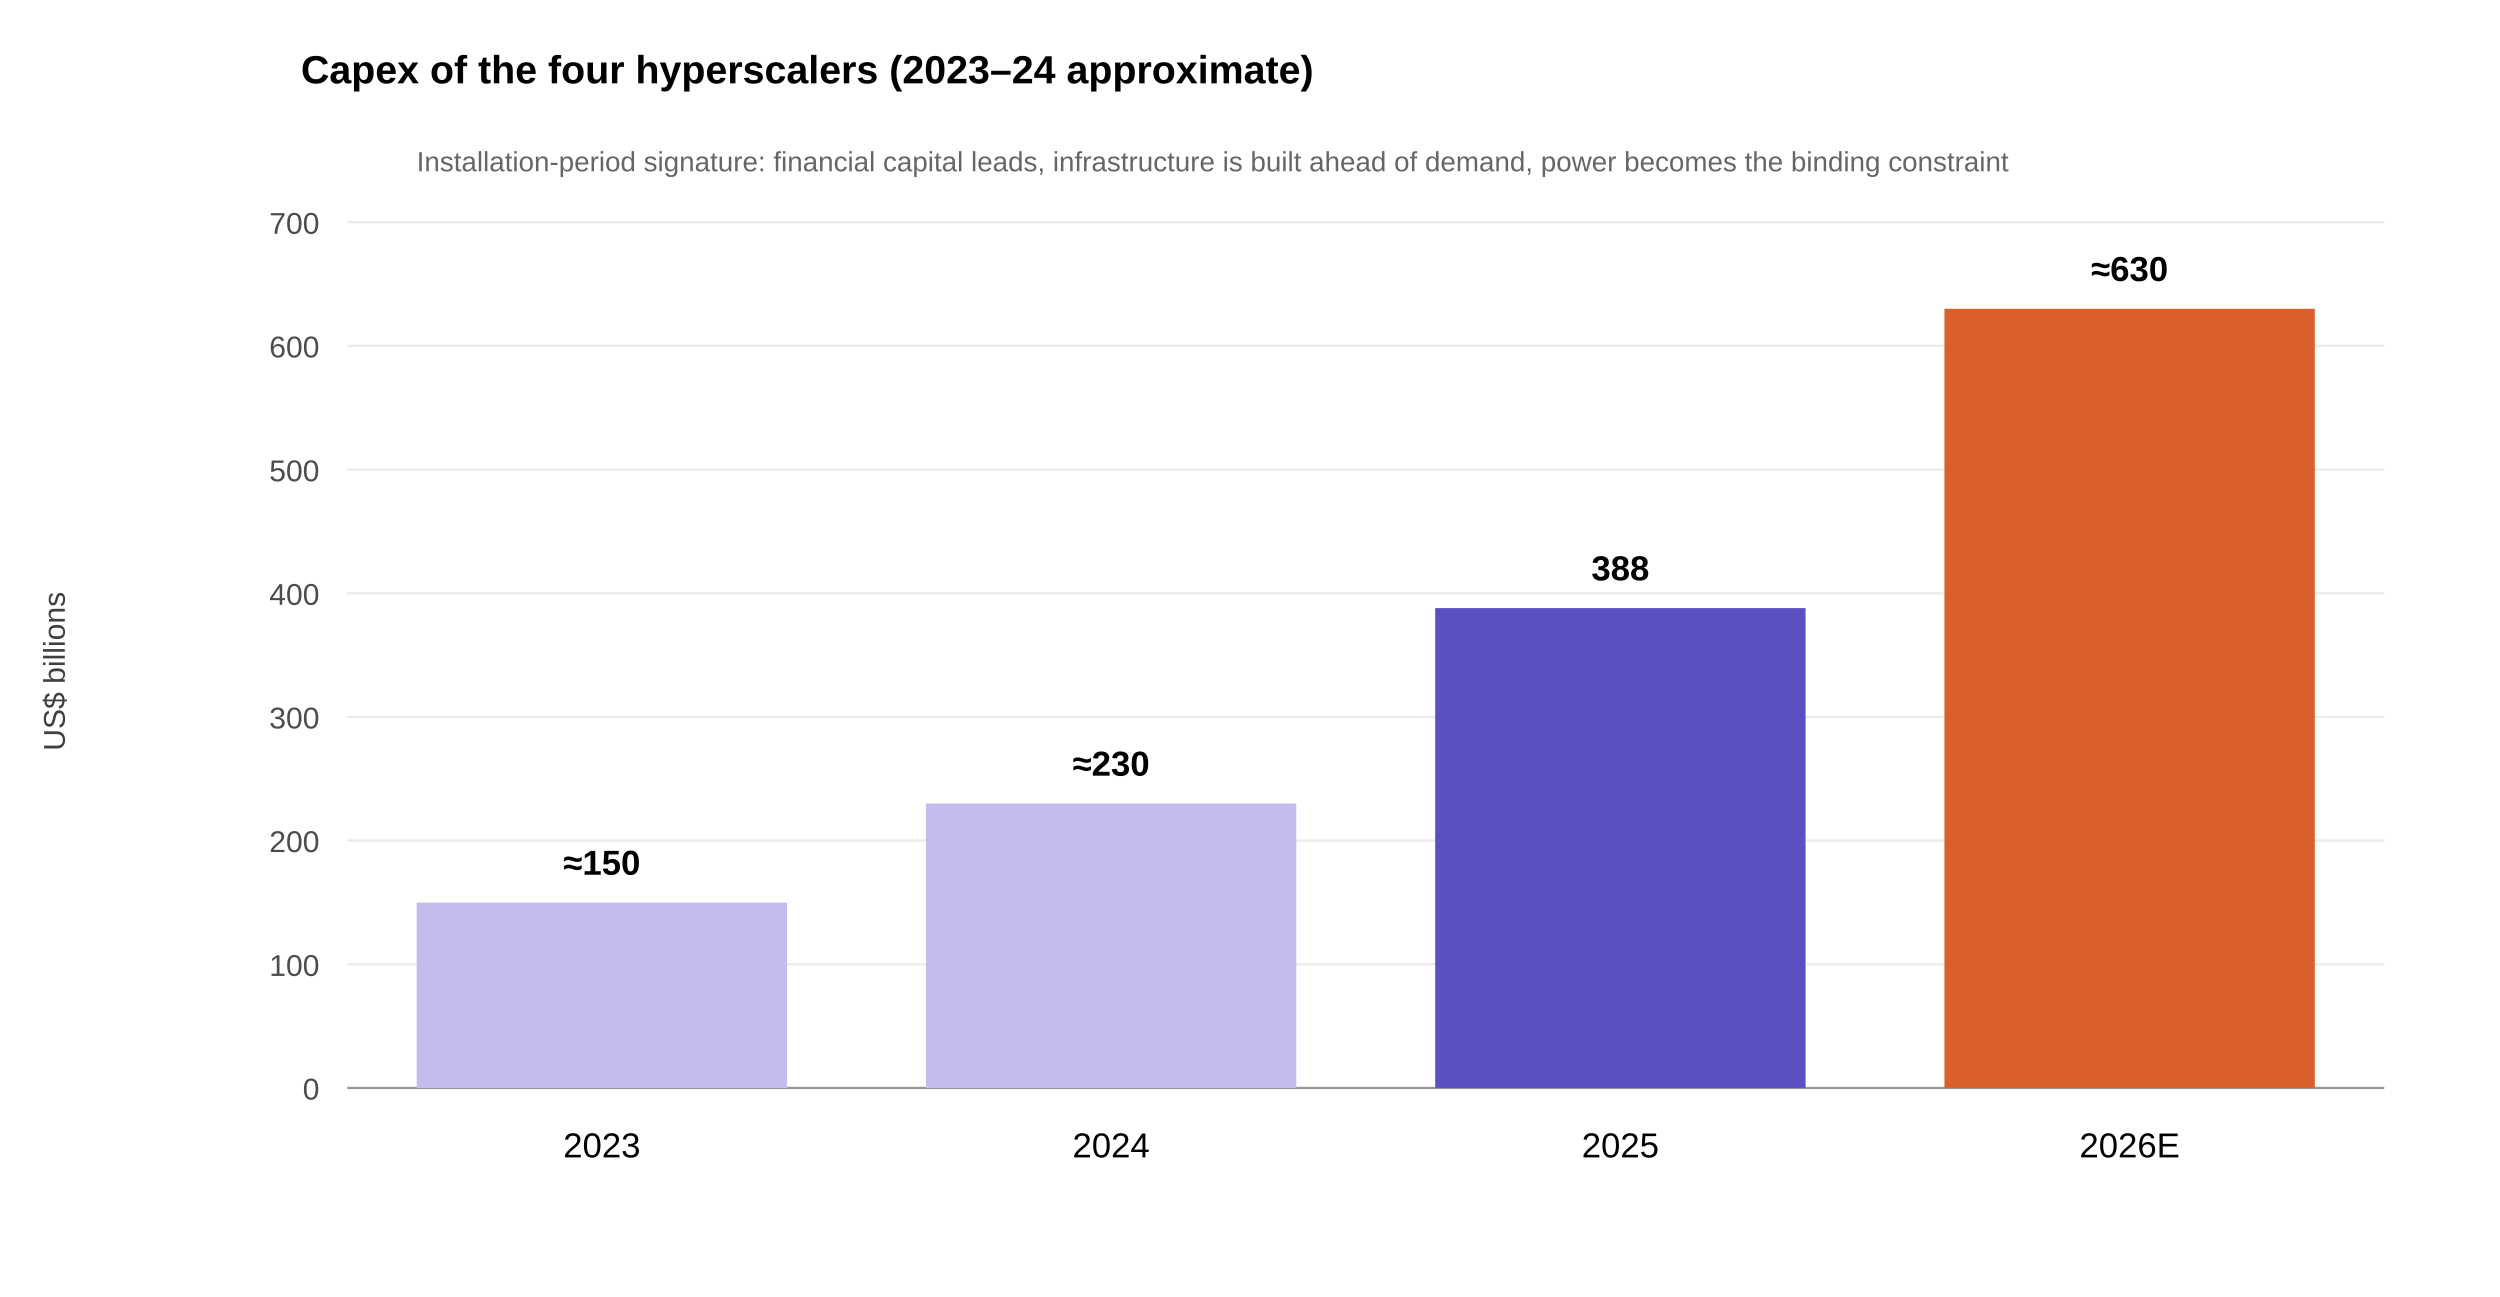
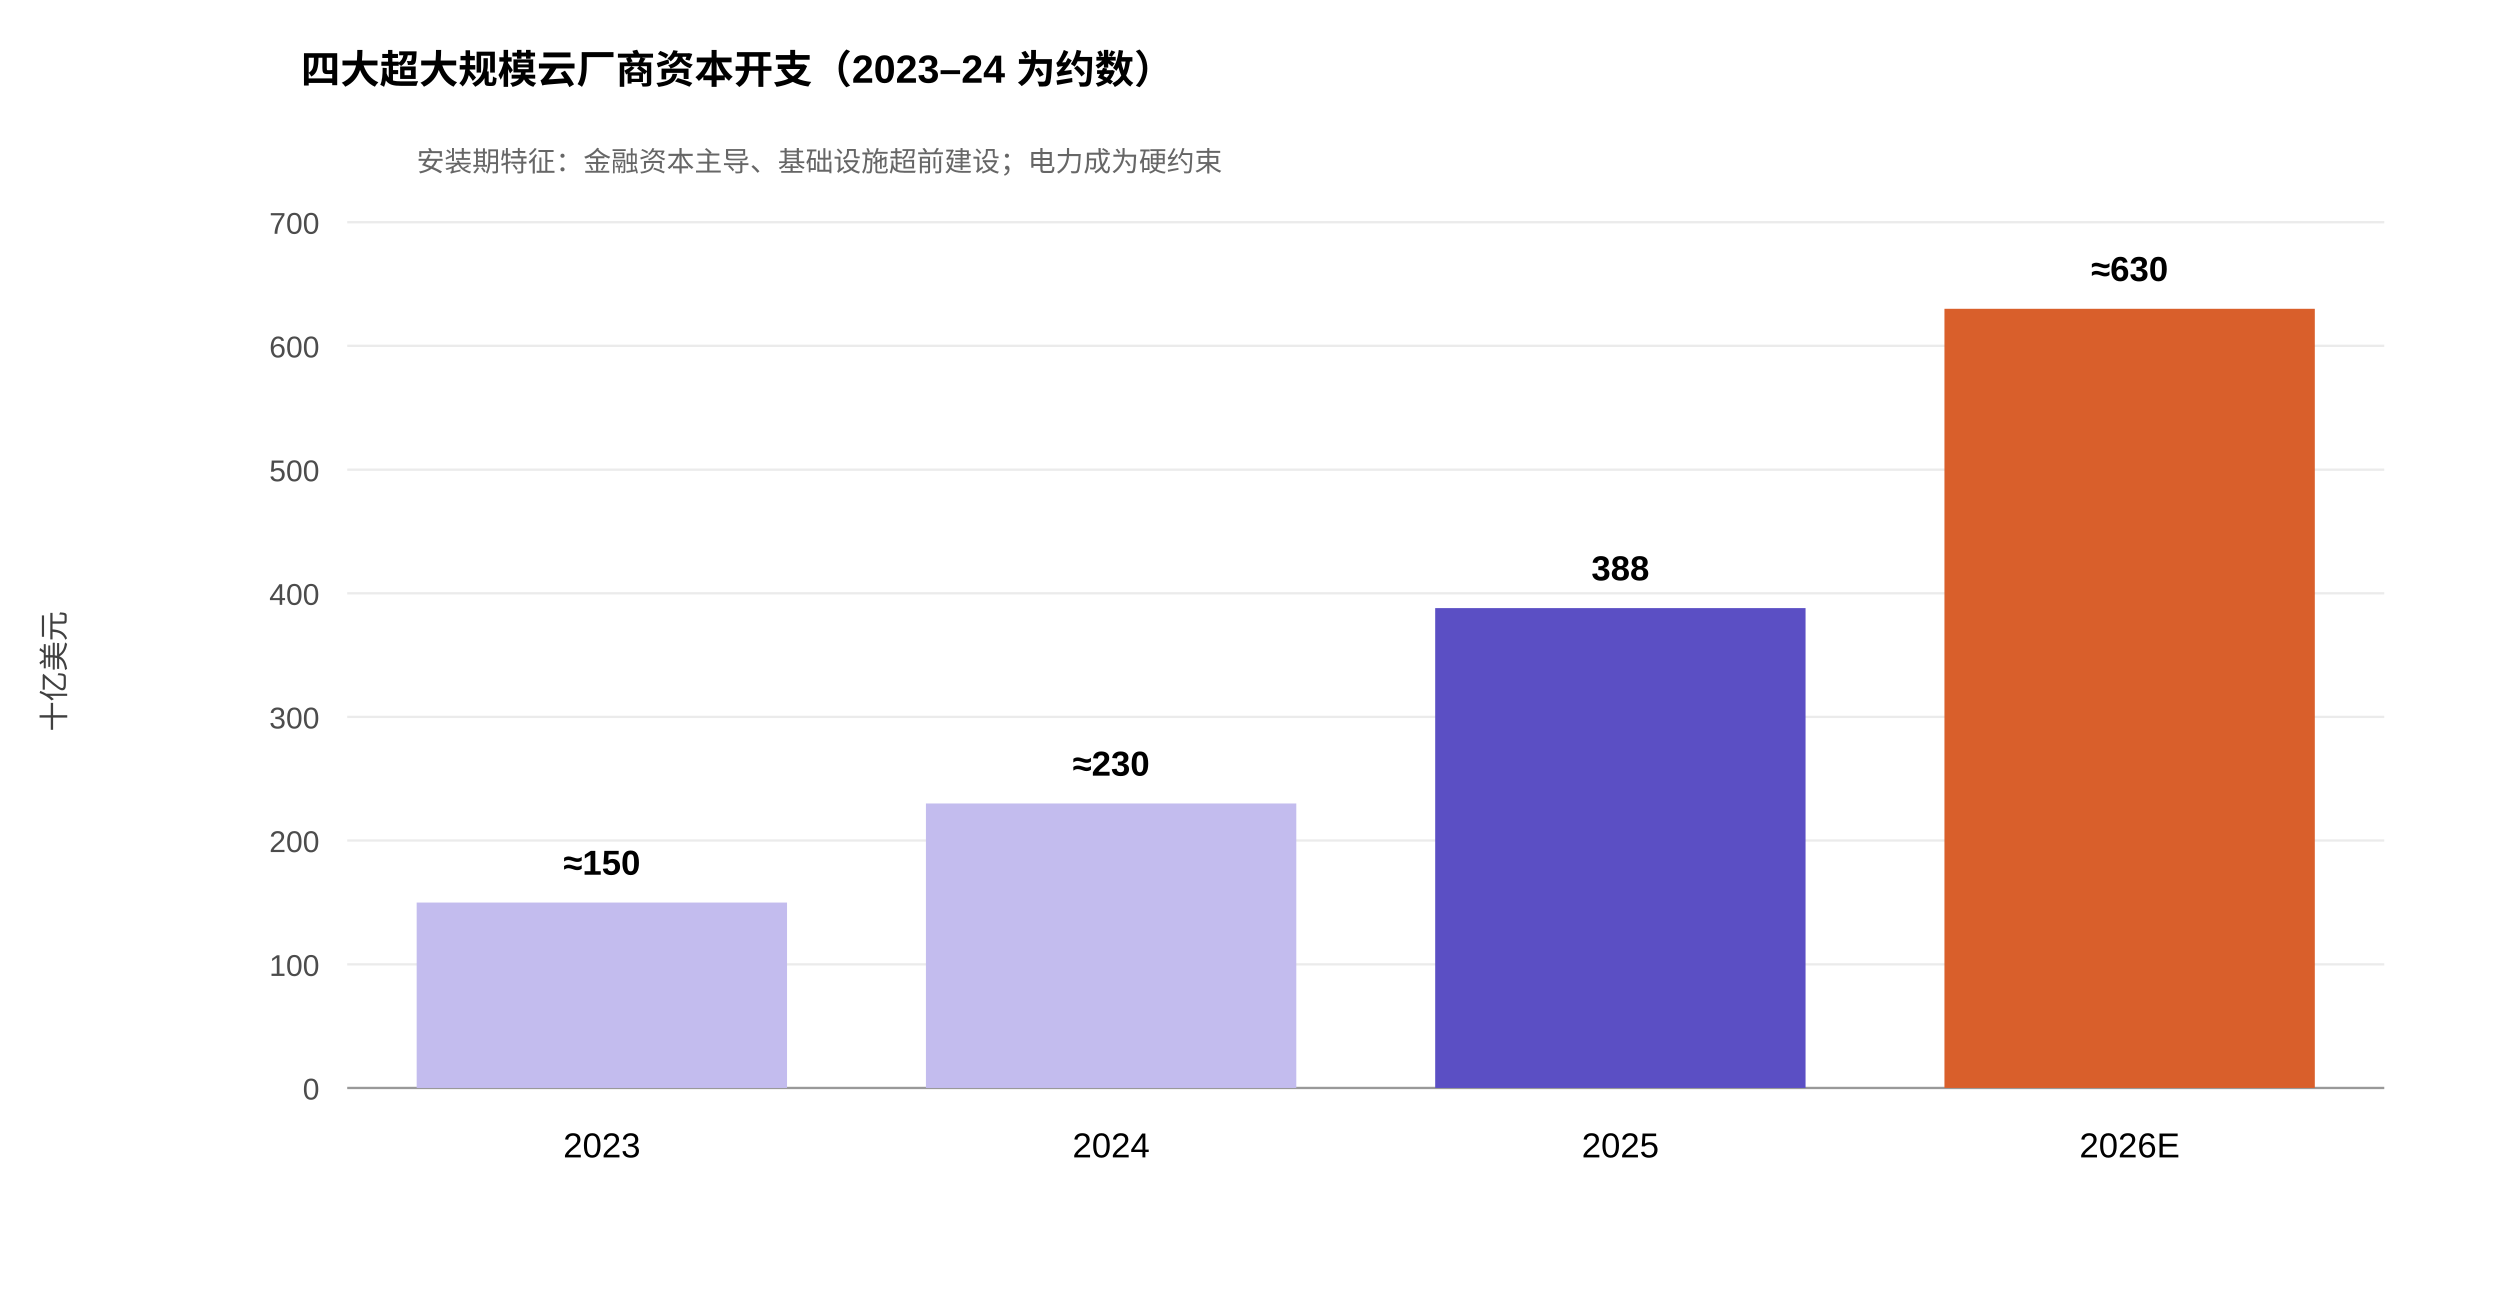
- <svg class="chart" viewBox="0 0 1080 560" role="img" aria-label="Bar chart of combined capital expenditure by the four hyperscalers" font-family="-apple-system,BlinkMacSystemFont,'Segoe UI','Helvetica Neue',Arial,sans-serif">
-   <text x="130.0" y="36.0" font-size="17" text-anchor="start" font-weight="600" fill="currentColor" fill-opacity="1">Capex of the four hyperscalers (2023–24 approximate)</text>
-   <text x="180.0" y="74.0" font-size="12" text-anchor="start" font-weight="400" fill="currentColor" fill-opacity=".6">Installation-period signature: financial capital leads, infrastructure is built ahead of demand, power becomes the binding constraint</text>
+ <svg class="chart" viewBox="0 0 1080 560" role="img" aria-label="四大超大规模云厂商资本开支（2023–24 为约数）" font-family="-apple-system,BlinkMacSystemFont,'Segoe UI','Helvetica Neue',Arial,'PingFang SC','Hiragino Sans GB','Microsoft YaHei','Noto Sans CJK SC',sans-serif">
+   <text x="130.0" y="36.0" font-size="17" text-anchor="start" font-weight="600" fill="currentColor" fill-opacity="1">四大超大规模云厂商资本开支（2023–24 为约数）</text>
+   <text x="180.0" y="74.0" font-size="12" text-anchor="start" font-weight="400" fill="currentColor" fill-opacity=".6">安装期特征：金融资本主导、基础设施超前建设；电力成为硬约束</text>
  <line x1="150.0" y1="470.0" x2="1030.0" y2="470.0" stroke="currentColor" stroke-opacity=".08" stroke-width="1" />
  <text x="138.0" y="475.0" font-size="13" text-anchor="end" font-weight="400" fill="currentColor" fill-opacity=".7">0</text>
  <line x1="150.0" y1="416.6" x2="1030.0" y2="416.6" stroke="currentColor" stroke-opacity=".08" stroke-width="1" />
  <text x="138.0" y="421.6" font-size="13" text-anchor="end" font-weight="400" fill="currentColor" fill-opacity=".7">100</text>
  <line x1="150.0" y1="363.1" x2="1030.0" y2="363.1" stroke="currentColor" stroke-opacity=".08" stroke-width="1" />
  <text x="138.0" y="368.1" font-size="13" text-anchor="end" font-weight="400" fill="currentColor" fill-opacity=".7">200</text>
  <line x1="150.0" y1="309.7" x2="1030.0" y2="309.7" stroke="currentColor" stroke-opacity=".08" stroke-width="1" />
  <text x="138.0" y="314.7" font-size="13" text-anchor="end" font-weight="400" fill="currentColor" fill-opacity=".7">300</text>
  <line x1="150.0" y1="256.3" x2="1030.0" y2="256.3" stroke="currentColor" stroke-opacity=".08" stroke-width="1" />
  <text x="138.0" y="261.3" font-size="13" text-anchor="end" font-weight="400" fill="currentColor" fill-opacity=".7">400</text>
  <line x1="150.0" y1="202.9" x2="1030.0" y2="202.9" stroke="currentColor" stroke-opacity=".08" stroke-width="1" />
  <text x="138.0" y="207.9" font-size="13" text-anchor="end" font-weight="400" fill="currentColor" fill-opacity=".7">500</text>
  <line x1="150.0" y1="149.4" x2="1030.0" y2="149.4" stroke="currentColor" stroke-opacity=".08" stroke-width="1" />
  <text x="138.0" y="154.4" font-size="13" text-anchor="end" font-weight="400" fill="currentColor" fill-opacity=".7">600</text>
  <line x1="150.0" y1="96.0" x2="1030.0" y2="96.0" stroke="currentColor" stroke-opacity=".08" stroke-width="1" />
  <text x="138.0" y="101.0" font-size="13" text-anchor="end" font-weight="400" fill="currentColor" fill-opacity=".7">700</text>
  <line x1="150.0" y1="470.0" x2="1030.0" y2="470.0" stroke="currentColor" stroke-opacity=".35" stroke-width="1" />
  <rect x="180.0" y="389.9" width="160.0" height="80.1" fill="#c3bcee" />
  <text x="260.0" y="377.9" font-size="15" text-anchor="middle" font-weight="600" fill="currentColor" fill-opacity="1">≈150</text>
  <text x="260.0" y="500.0" font-size="15" text-anchor="middle" font-weight="400" fill="currentColor" fill-opacity="1">2023</text>
  <rect x="400.0" y="347.1" width="160.0" height="122.9" fill="#c3bcee" />
  <text x="480.0" y="335.1" font-size="15" text-anchor="middle" font-weight="600" fill="currentColor" fill-opacity="1">≈230</text>
  <text x="480.0" y="500.0" font-size="15" text-anchor="middle" font-weight="400" fill="currentColor" fill-opacity="1">2024</text>
  <rect x="620.0" y="262.7" width="160.0" height="207.3" fill="#5b4fc4" />
  <text x="700.0" y="250.7" font-size="15" text-anchor="middle" font-weight="600" fill="currentColor" fill-opacity="1">388</text>
  <text x="700.0" y="500.0" font-size="15" text-anchor="middle" font-weight="400" fill="currentColor" fill-opacity="1">2025</text>
  <rect x="840.0" y="133.4" width="160.0" height="336.6" fill="#d95f2b" />
  <text x="920.0" y="121.4" font-size="15" text-anchor="middle" font-weight="600" fill="currentColor" fill-opacity="1">≈630</text>
  <text x="920.0" y="500.0" font-size="15" text-anchor="middle" font-weight="400" fill="currentColor" fill-opacity="1">2026E</text>
-   <text x="28.0" y="290.0" font-size="13" text-anchor="middle" font-weight="400" fill="currentColor" fill-opacity=".75" transform="rotate(-90 28 290)">US$ billions</text>
+   <text x="28.0" y="290.0" font-size="13" text-anchor="middle" font-weight="400" fill="currentColor" fill-opacity=".75" transform="rotate(-90 28 290)">十亿美元</text>
</svg>
